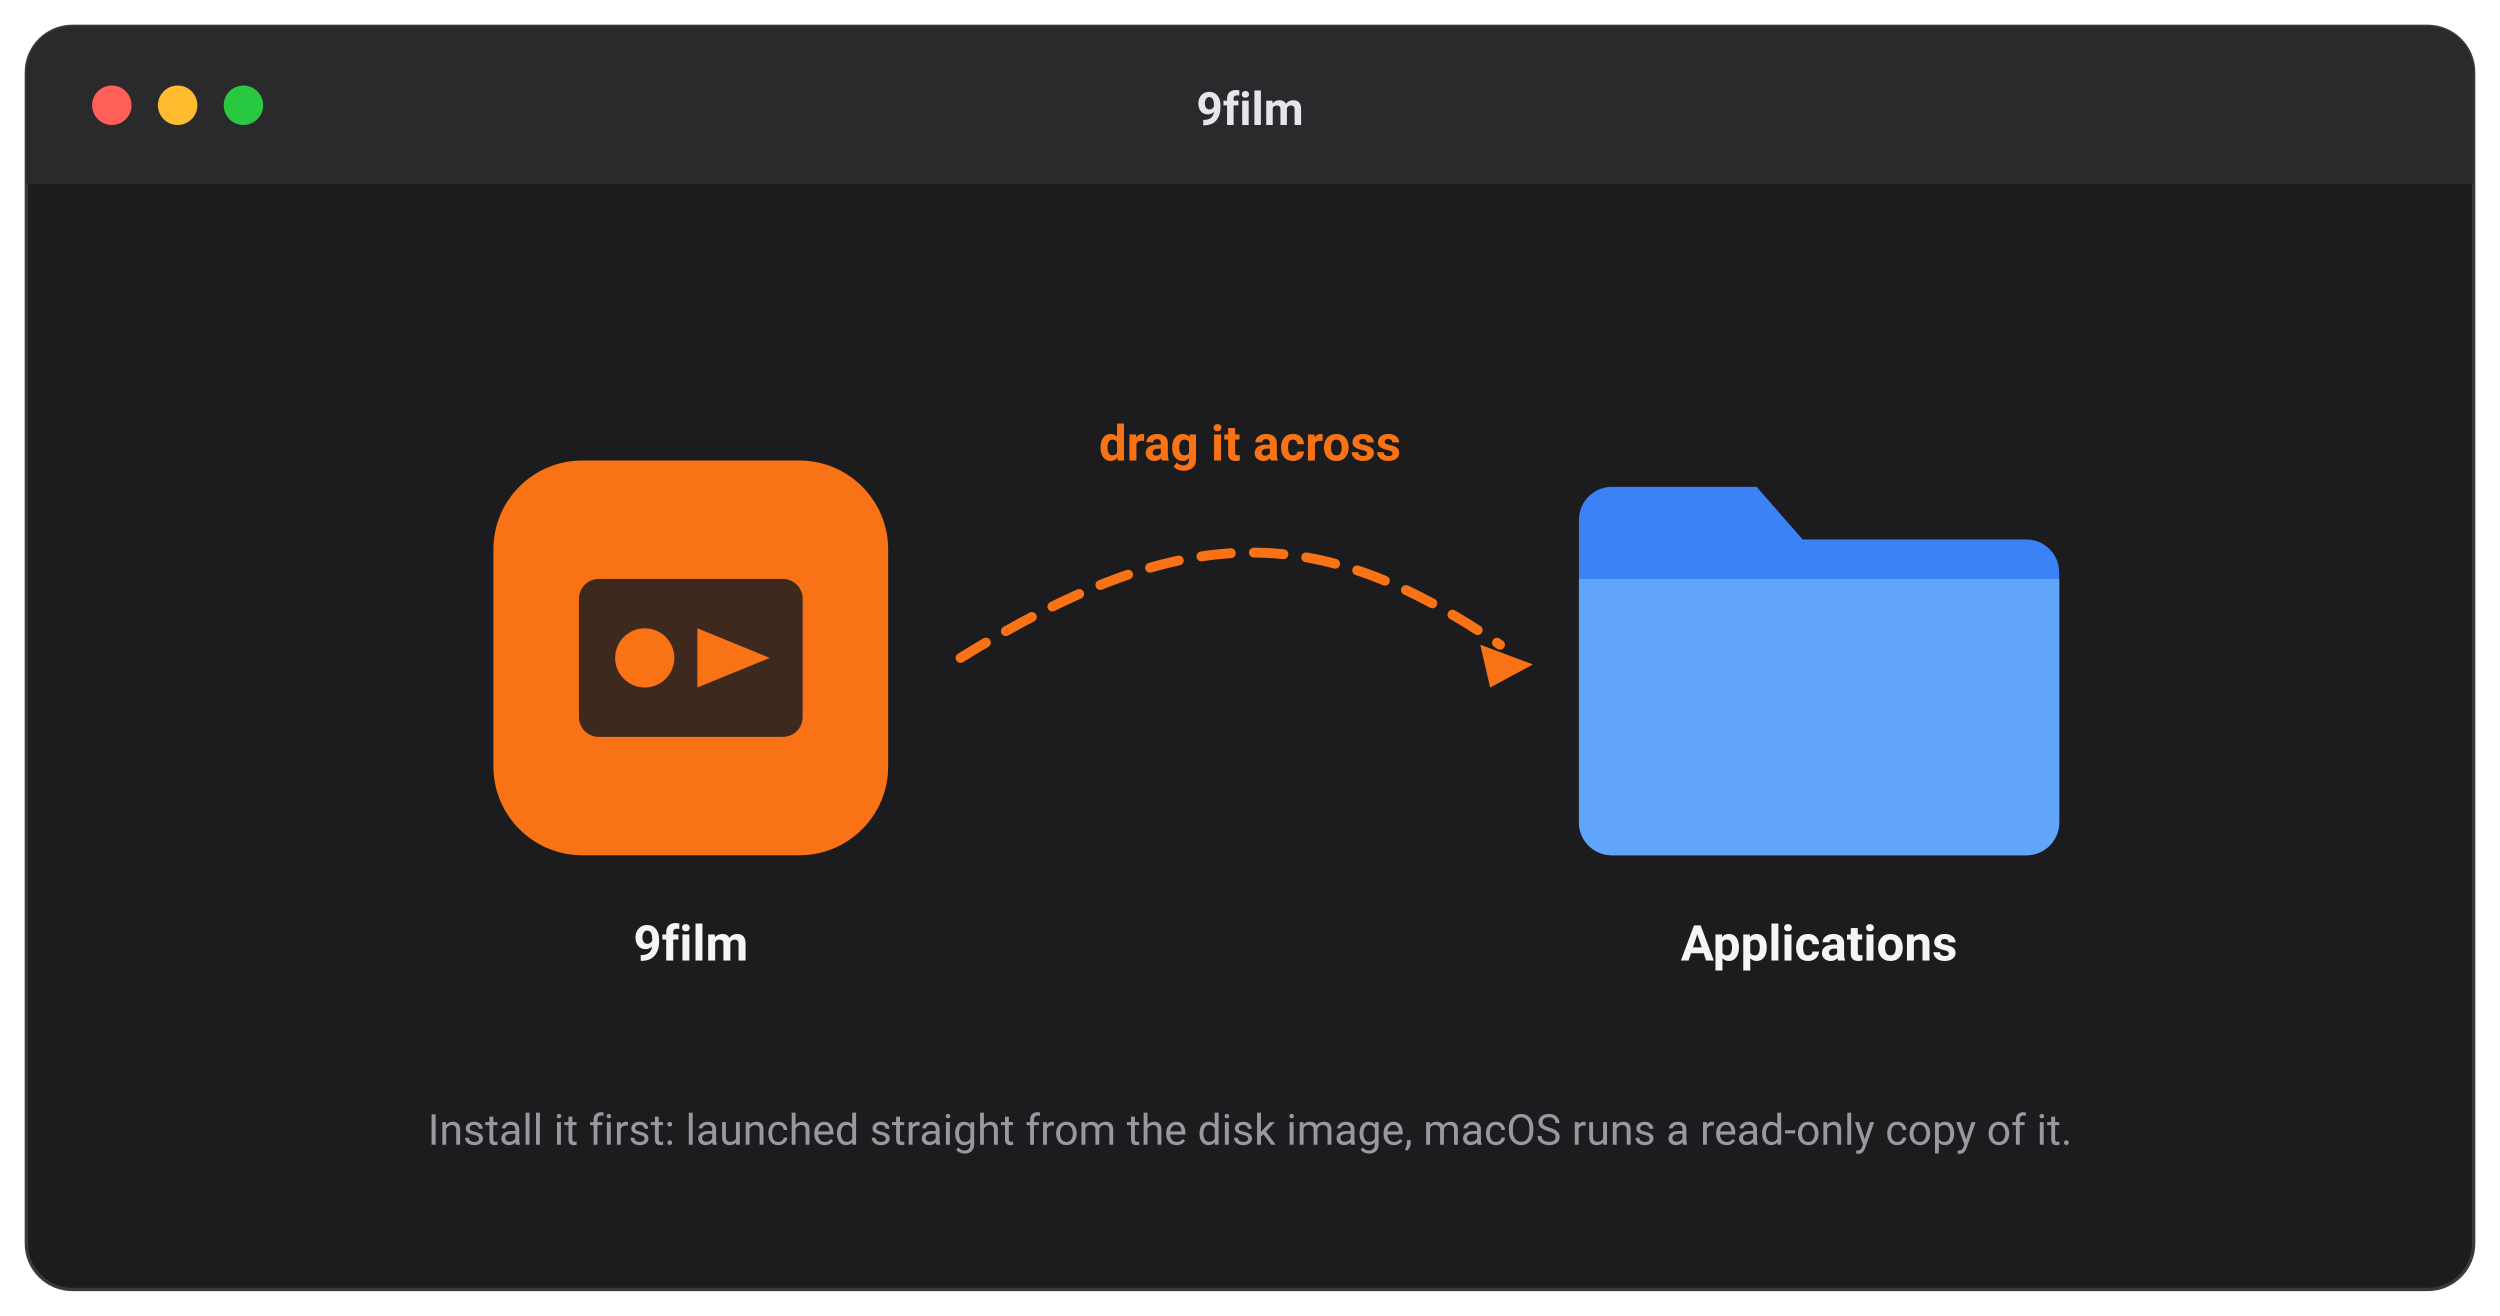
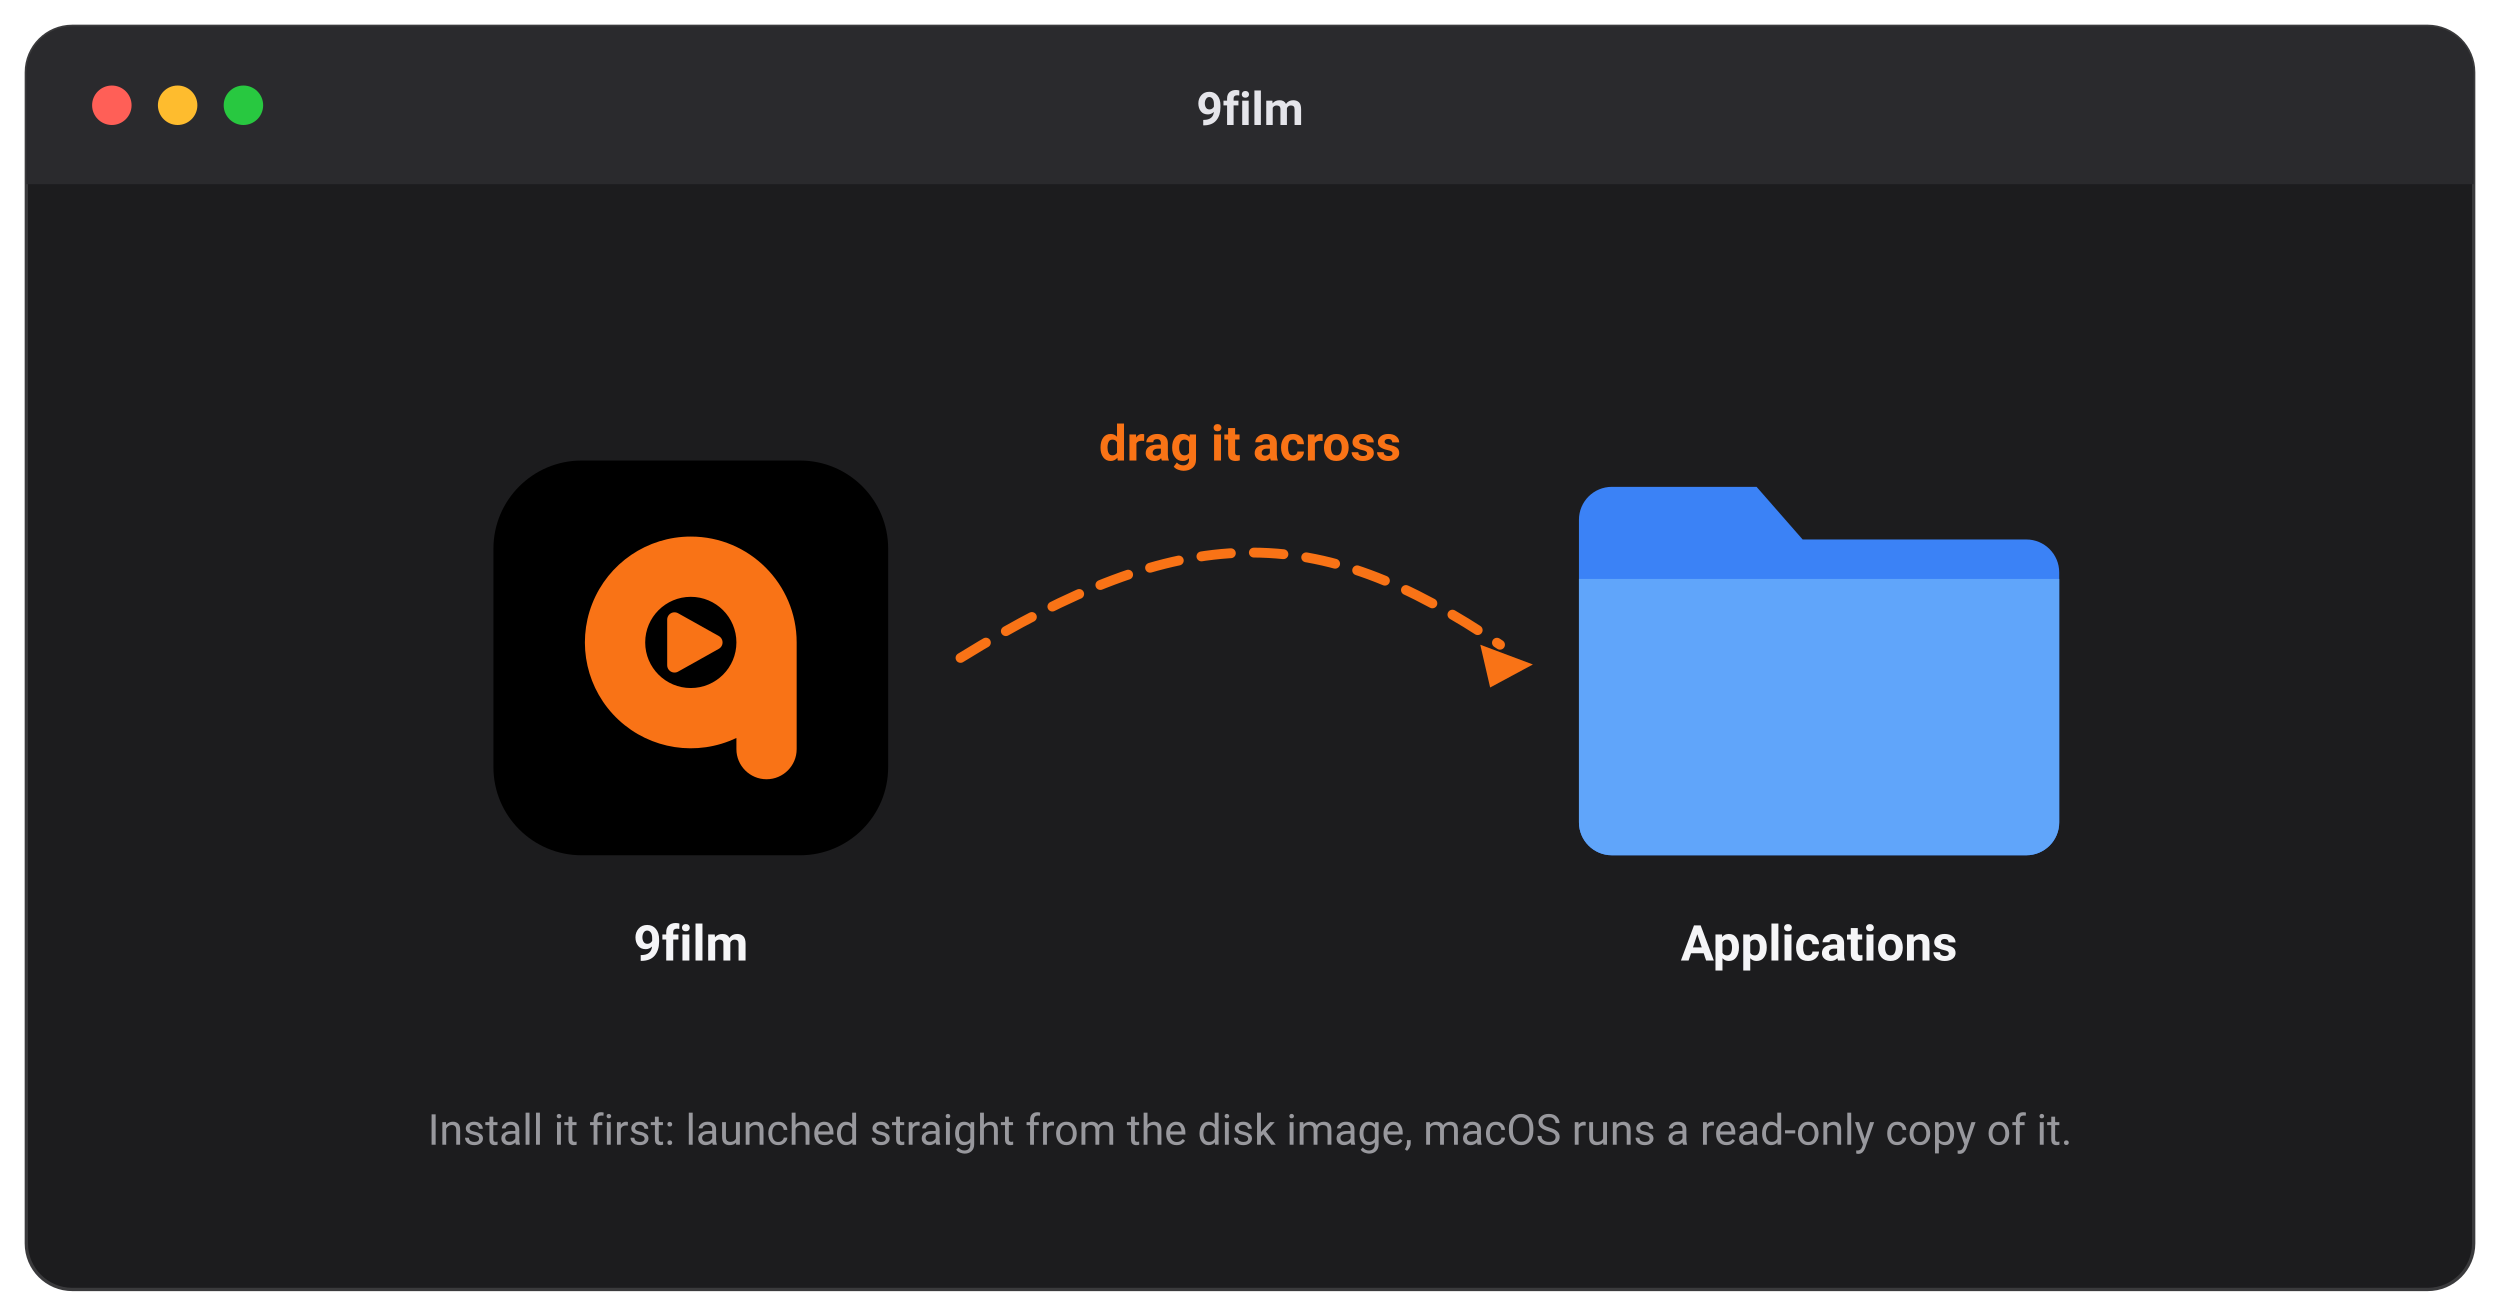
<svg xmlns="http://www.w3.org/2000/svg" viewBox="0 0 760 400" width="760" height="400" role="img" aria-label="The mounted 9film disk image: the app on the left, an Applications shortcut on the right, drag one onto the other.">
  <g font-family="-apple-system, BlinkMacSystemFont, 'SF Pro Text', 'Segoe UI', Roboto, Helvetica, Arial, sans-serif">
    <rect x="8" y="8" width="744" height="384" rx="14" fill="#1c1c1e" stroke="#3a3a3c" />
    <path d="M8 22a14 14 0 0 1 14-14h716a14 14 0 0 1 14 14v34H8Z" fill="#2a2a2d" />
    <circle cx="34" cy="32" r="6" fill="#ff5f57" />
    <circle cx="54" cy="32" r="6" fill="#febc2e" />
    <circle cx="74" cy="32" r="6" fill="#28c840" />
    <text x="380" y="38" font-size="14" font-weight="600" fill="#e5e5ea" text-anchor="middle">9film</text>
-     <rect x="150" y="140" width="120" height="120" rx="27" fill="#f97316" />
-     <rect x="176" y="176" width="68" height="48" rx="6" fill="#1c1c1e" opacity="0.85" />
-     <circle cx="196" cy="200" r="9" fill="#f97316" />
-     <path d="M212 191 l22 9 -22 9 Z" fill="#f97316" />
+     <g transform="translate(135.44,125.44) scale(0.145631)">
+       <rect x="100" y="100" width="824" height="824" rx="184" fill="#000000" />
+       <g transform="translate(512,512) scale(1.7) translate(-256,-259)">
+         <path fill="#f97316" fill-rule="evenodd" d="M256,110 A130,130 0 0 1 386,240 L386,371 A37,37 0 0 1 312,371 L312,357.3 A130,130 0 1 1 256,110 Z                  M200,240 a56,56 0 1,0 112,0 a56,56 0 1,0 -112,0 Z" />
+         <polygon points="236,212 236,268 286,240" fill="#f97316" stroke="#f97316" stroke-width="18" stroke-linejoin="round" stroke-linecap="round" />
+       </g>
+     </g>
    <text x="210" y="292" font-size="15" font-weight="600" fill="#f5f5f7" text-anchor="middle">9film</text>
    <path d="M490 148h44l14 16h68a10 10 0 0 1 10 10v76a10 10 0 0 1-10 10H490a10 10 0 0 1-10-10V158a10 10 0 0 1 10-10Z" fill="#3b82f6" />
    <path d="M480 176h146v74a10 10 0 0 1-10 10H490a10 10 0 0 1-10-10Z" fill="#60a5fa" />
    <text x="553" y="292" font-size="15" font-weight="600" fill="#f5f5f7" text-anchor="middle">Applications</text>
    <path d="M292 200 C 360 158, 400 158, 456 196" fill="none" stroke="#f97316" stroke-width="3" stroke-linecap="round" stroke-dasharray="9 7" />
    <path d="M466 202 l-16 -6 3 13 Z" fill="#f97316" />
    <text x="380" y="140" font-size="15" font-weight="700" fill="#f97316" text-anchor="middle">drag it across</text>
    <text x="380" y="348" font-size="13" fill="#98989d" text-anchor="middle">Install it first: launched straight from the disk image, macOS runs a read-only copy of it.</text>
  </g>
</svg>
